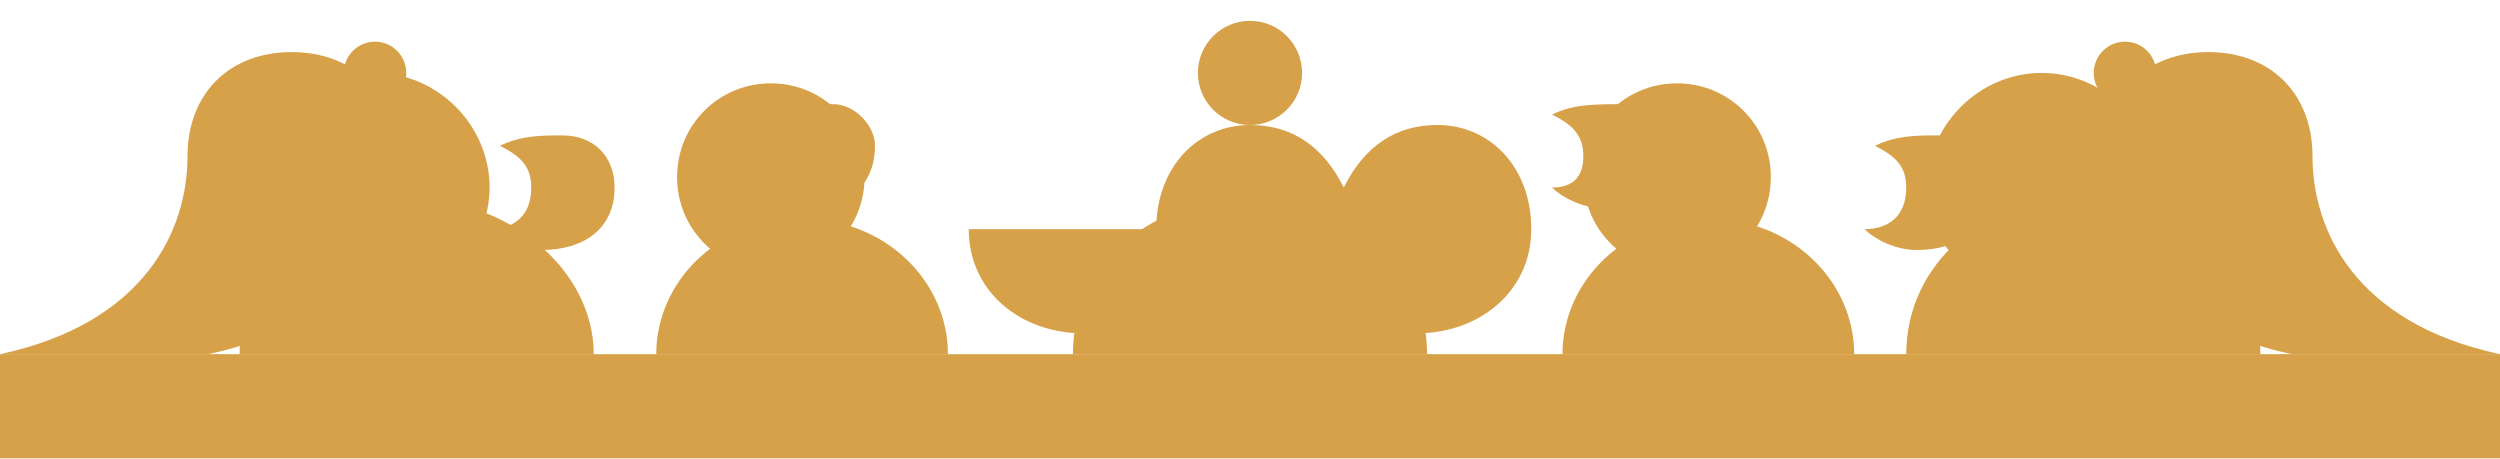
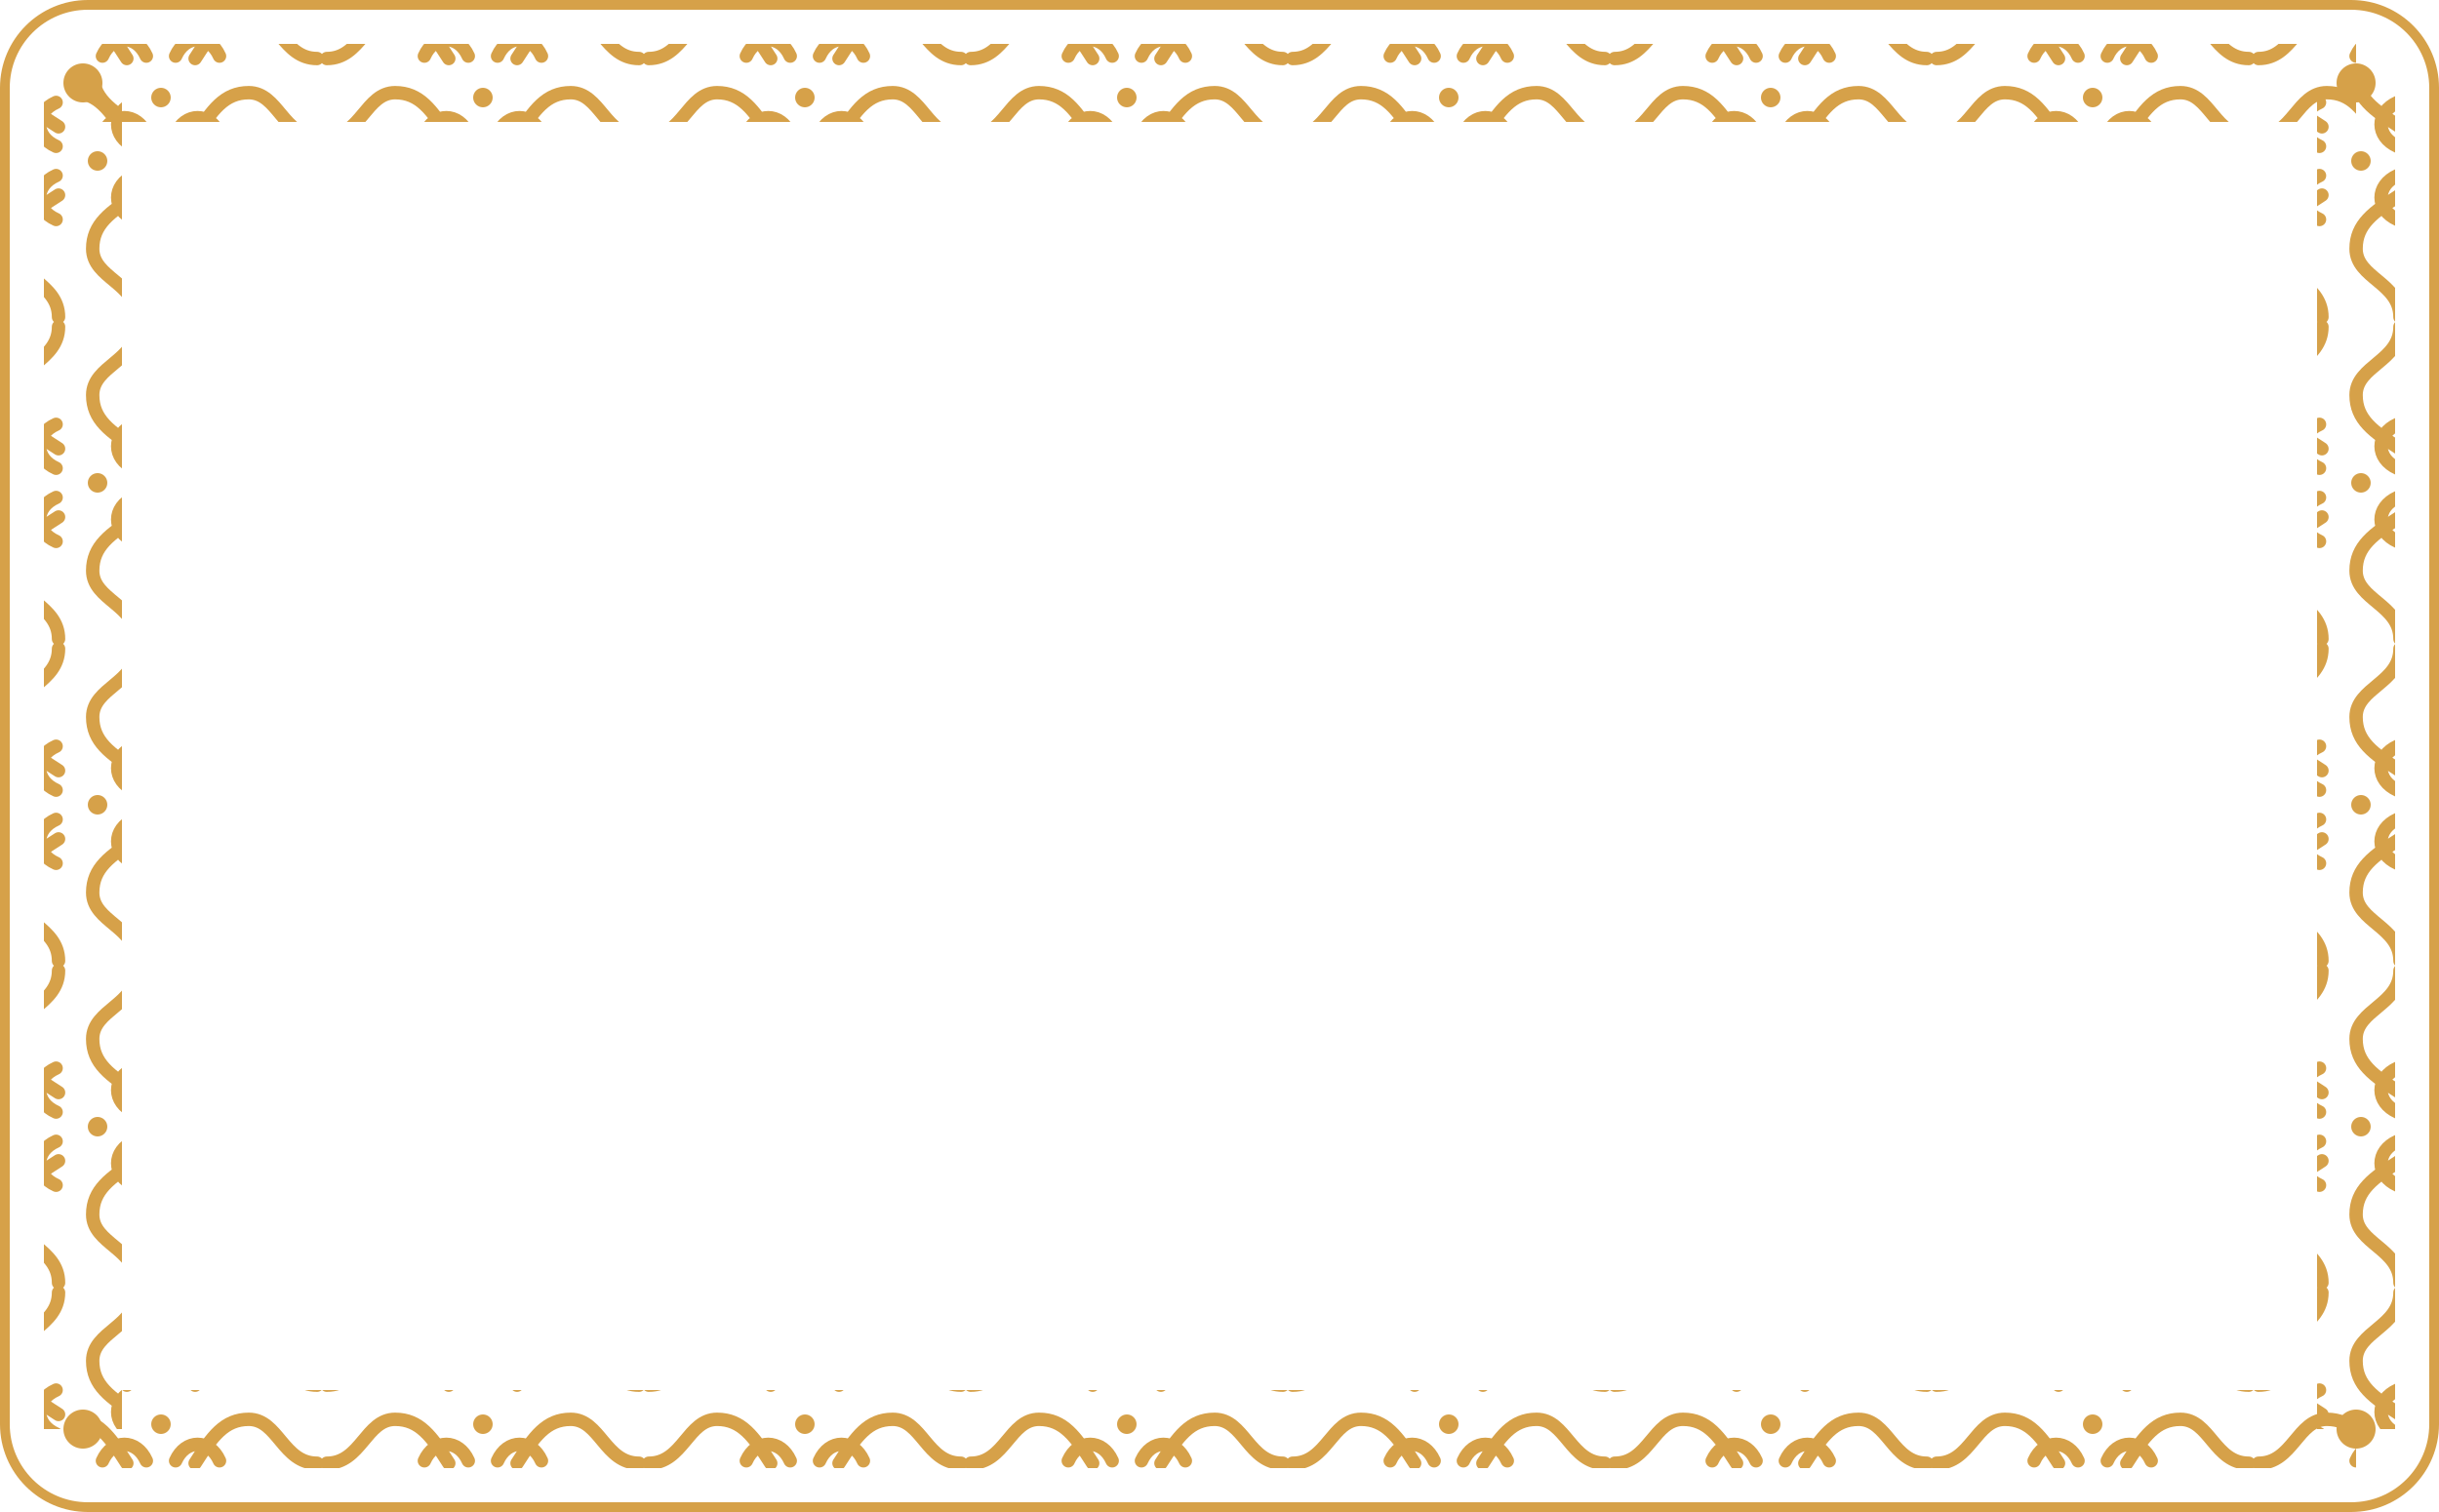
- <svg xmlns="http://www.w3.org/2000/svg" viewBox="0 0 240 44" fill="none">
-   <g fill="#D6A149">
-     <path d="M0 34h240v10H0z" />
-     <path d="M0 34c14-3 18-12 18-19 0-6 4-10 10-10s10 4 10 10c0 7-4 16-18 19H0z" />
-     <path d="M240 34c-14-3-18-12-18-19 0-6-4-10-10-10s-10 4-10 10c0 7 4 16 18 19h20z" />
-     <path d="M23 34c0-9 8-15 16-15 10 0 18 7 18 15H23zm2-16c0-6 5-11 11-11s11 5 11 11c0 6-5 10-11 10s-11-4-11-10z" />
-     <path d="M63 34c0-7 6-13 14-13s14 6 14 13H63zm2-17c0-5 4-9 9-9s9 4 9 9-4 9-9 9-9-4-9-9z" />
-     <path d="M103 34c0-9 8-15 17-15s17 6 17 15h-34z" />
-     <path d="M111 22c0-6 4-10 9-10 4 0 7 2 9 6 2-4 5-6 9-6 5 0 9 4 9 10 0 6-5 10-11 10-7 0-10-4-16-11-6 7-9 11-16 11-6 0-11-4-11-10z" />
-     <path d="M150 34c0-7 6-13 14-13s14 6 14 13h-28zm2-17c0-5 4-9 9-9s9 4 9 9-4 9-9 9-9-4-9-9z" />
-     <path d="M183 34c0-9 8-15 16-15 10 0 18 7 18 15h-34zm2-16c0-6 5-11 11-11s11 5 11 11c0 6-5 10-11 10s-11-4-11-10z" />
-     <path d="M54 13c3 0 5 2 5 5 0 4-3 6-7 6-2 0-4-1-5-2 2 0 4-1 4-4 0-2-1-3-3-4 2-1 4-1 6-1z" />
-     <path d="M186 13c3 0 5 2 5 5 0 4-3 6-7 6-2 0-4-1-5-2 2 0 4-1 4-4 0-2-1-3-3-4 2-1 4-1 6-1z" />
-     <path d="M80 10c2 0 4 2 4 4 0 4-3 6-6 6-2 0-4-1-5-2 2 0 3-1 3-3 0-2-1-3-3-4 2-1 4-1 7-1z" />
-     <path d="M156 10c2 0 4 2 4 4 0 4-3 6-6 6-2 0-4-1-5-2 2 0 3-1 3-3 0-2-1-3-3-4 2-1 4-1 7-1z" />
-     <circle cx="120" cy="7" r="5" />
-     <circle cx="36" cy="7" r="3" />
-     <circle cx="204" cy="7" r="3" />
-   </g>
+ <svg xmlns="http://www.w3.org/2000/svg" viewBox="0 0 1000 620" fill="none" preserveAspectRatio="none">
+   <defs>
+     <pattern id="topBand" x="0" y="0" width="132" height="32" patternUnits="userSpaceOnUse">
+       <g stroke="#D6A149" stroke-width="5.5" stroke-linecap="round" stroke-linejoin="round" fill="none">
+         <path d="M2 24c14 0 16-18 28-18 10 0 15 7 22 18" />
+         <path d="M130 24c-14 0-16-18-28-18-10 0-15 7-22 18" />
+         <path d="M42 23c4-9 14-9 18 0" />
+         <path d="M72 23c4-9 14-9 18 0" />
+       </g>
+       <circle cx="66" cy="8" r="4" fill="#D6A149" />
+     </pattern>
+     <pattern id="sideBand" x="0" y="0" width="32" height="132" patternUnits="userSpaceOnUse">
+       <g stroke="#D6A149" stroke-width="5.5" stroke-linecap="round" stroke-linejoin="round" fill="none">
+         <path d="M24 2c0 14-18 16-18 28 0 10 7 15 18 22" />
+         <path d="M24 130c0-14-18-16-18-28 0-10 7-15 18-22" />
+         <path d="M23 42c-9 4-9 14 0 18" />
+         <path d="M23 72c-9 4-9 14 0 18" />
+       </g>
+       <circle cx="8" cy="66" r="4" fill="#D6A149" />
+     </pattern>
+   </defs>
+   <rect x="2" y="2" width="996" height="616" rx="34" stroke="#D6A149" stroke-width="4" />
+   <rect x="34" y="18" width="932" height="32" fill="url(#topBand)" />
+   <rect x="34" y="570" width="932" height="32" fill="url(#topBand)" />
+   <rect x="18" y="34" width="32" height="552" fill="url(#sideBand)" />
+   <rect x="950" y="34" width="32" height="552" fill="url(#sideBand)" />
+   <circle cx="34" cy="34" r="8" fill="#D6A149" />
+   <circle cx="966" cy="34" r="8" fill="#D6A149" />
+   <circle cx="34" cy="586" r="8" fill="#D6A149" />
+   <circle cx="966" cy="586" r="8" fill="#D6A149" />
</svg>
